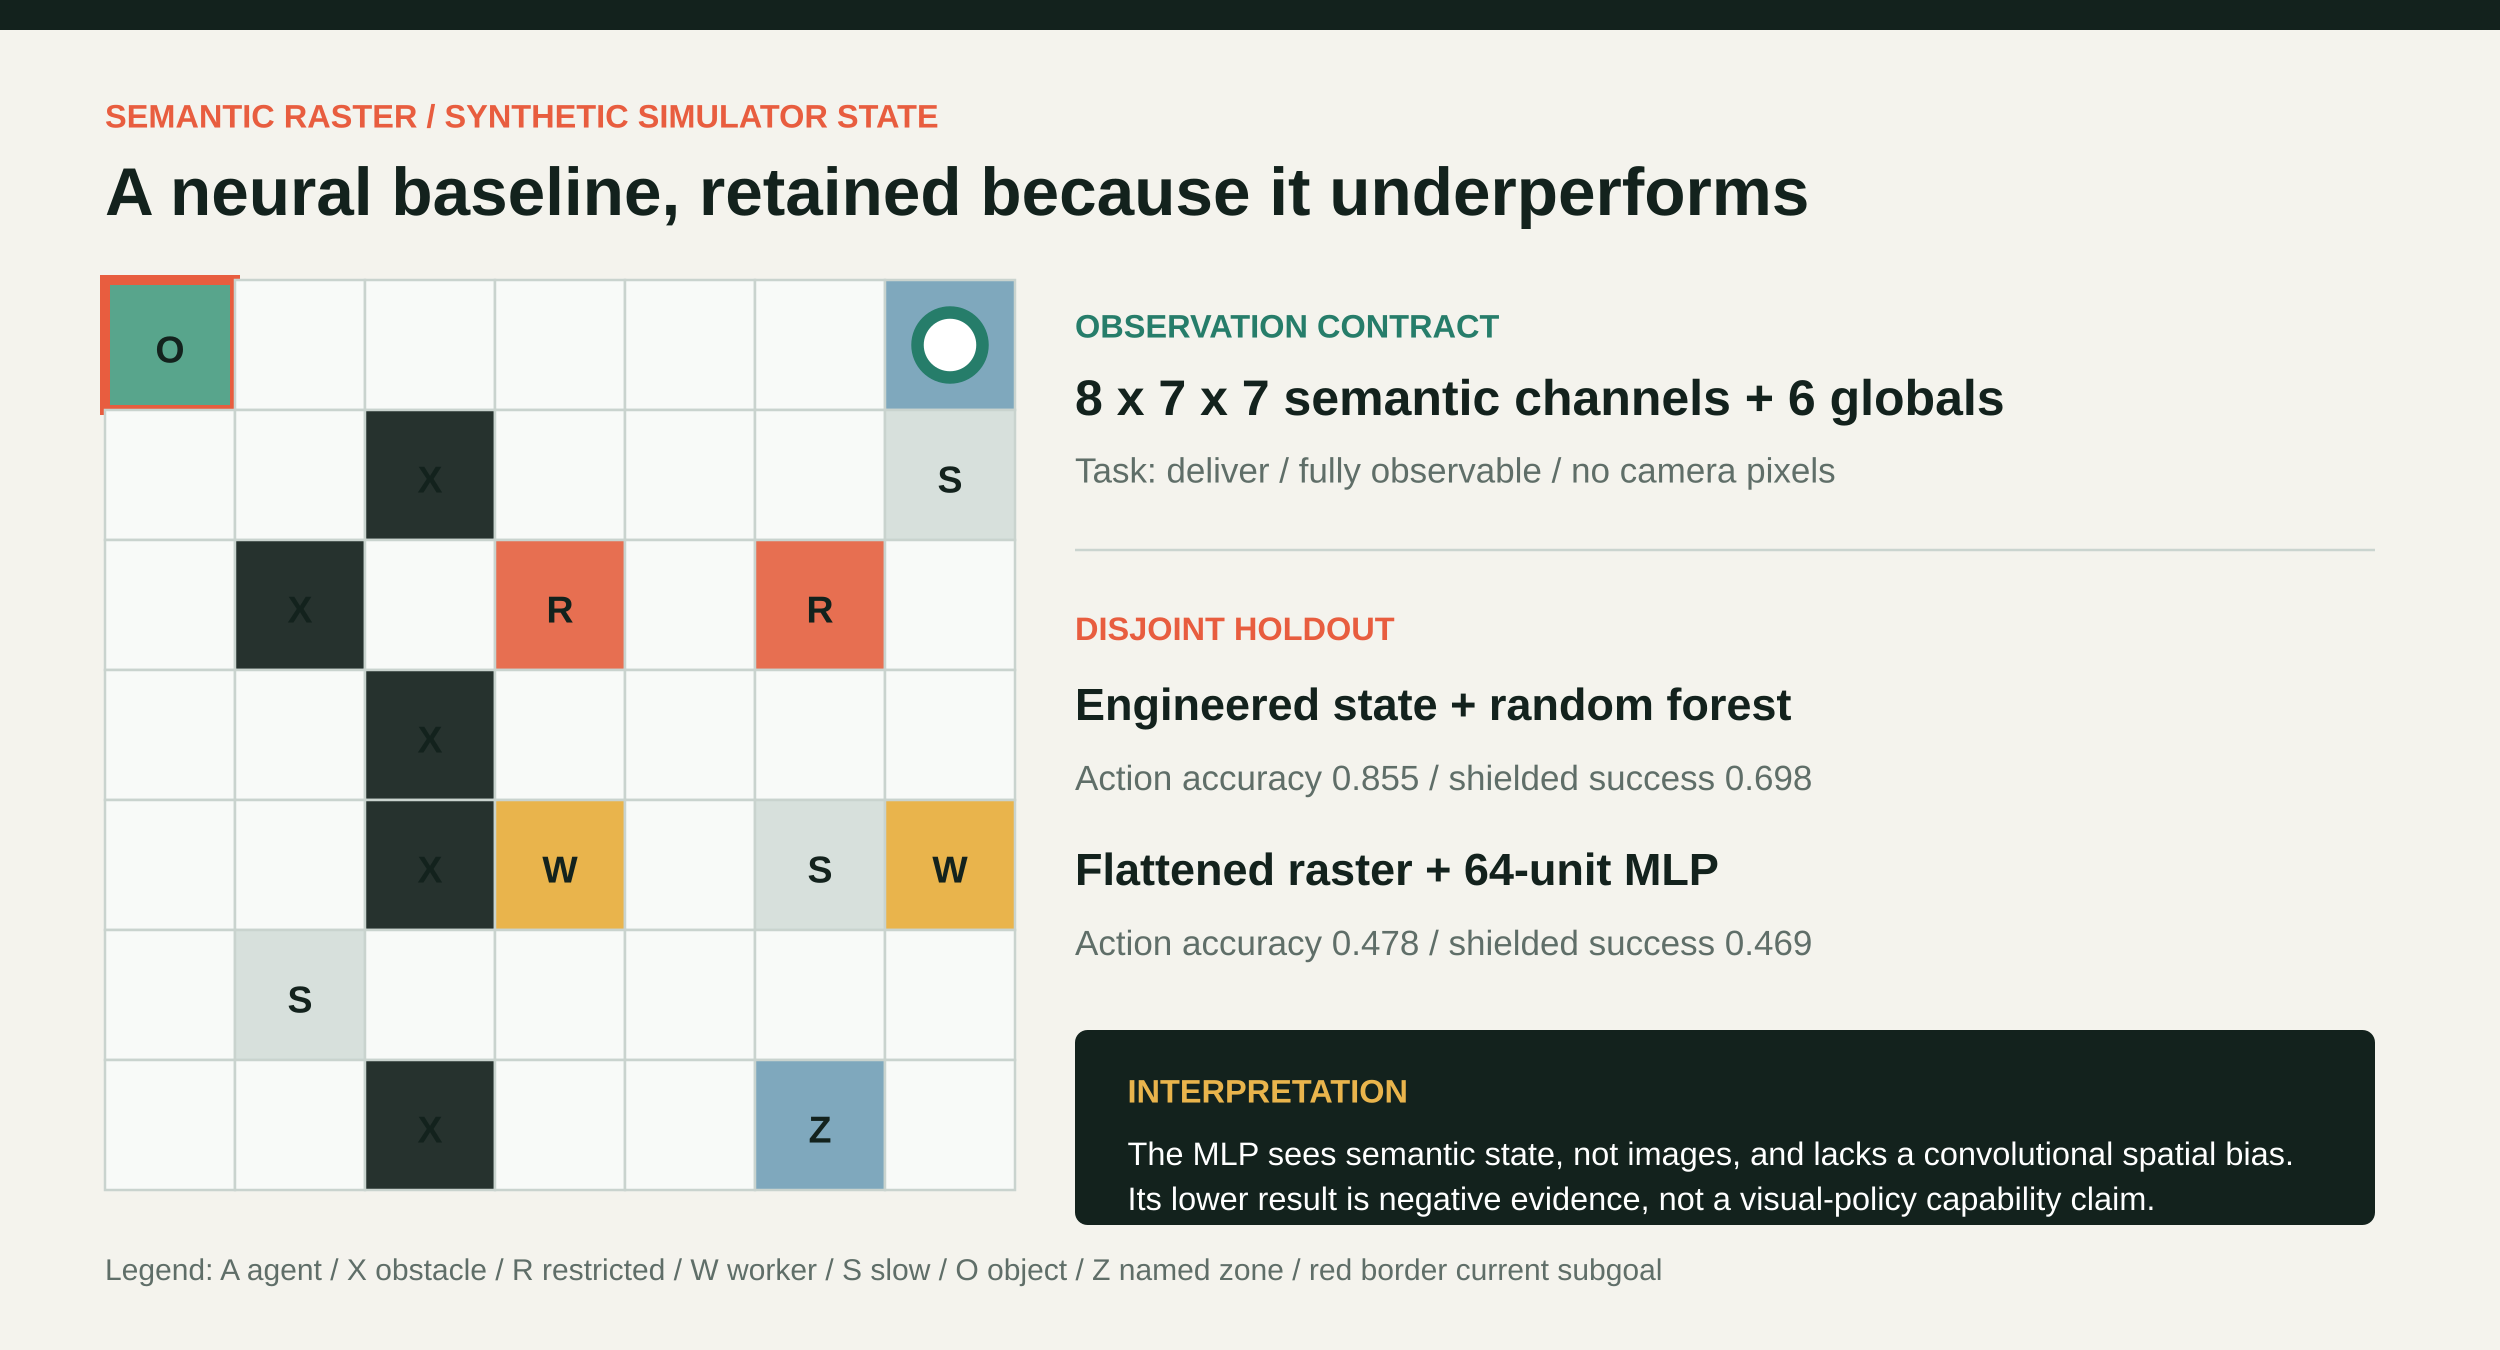
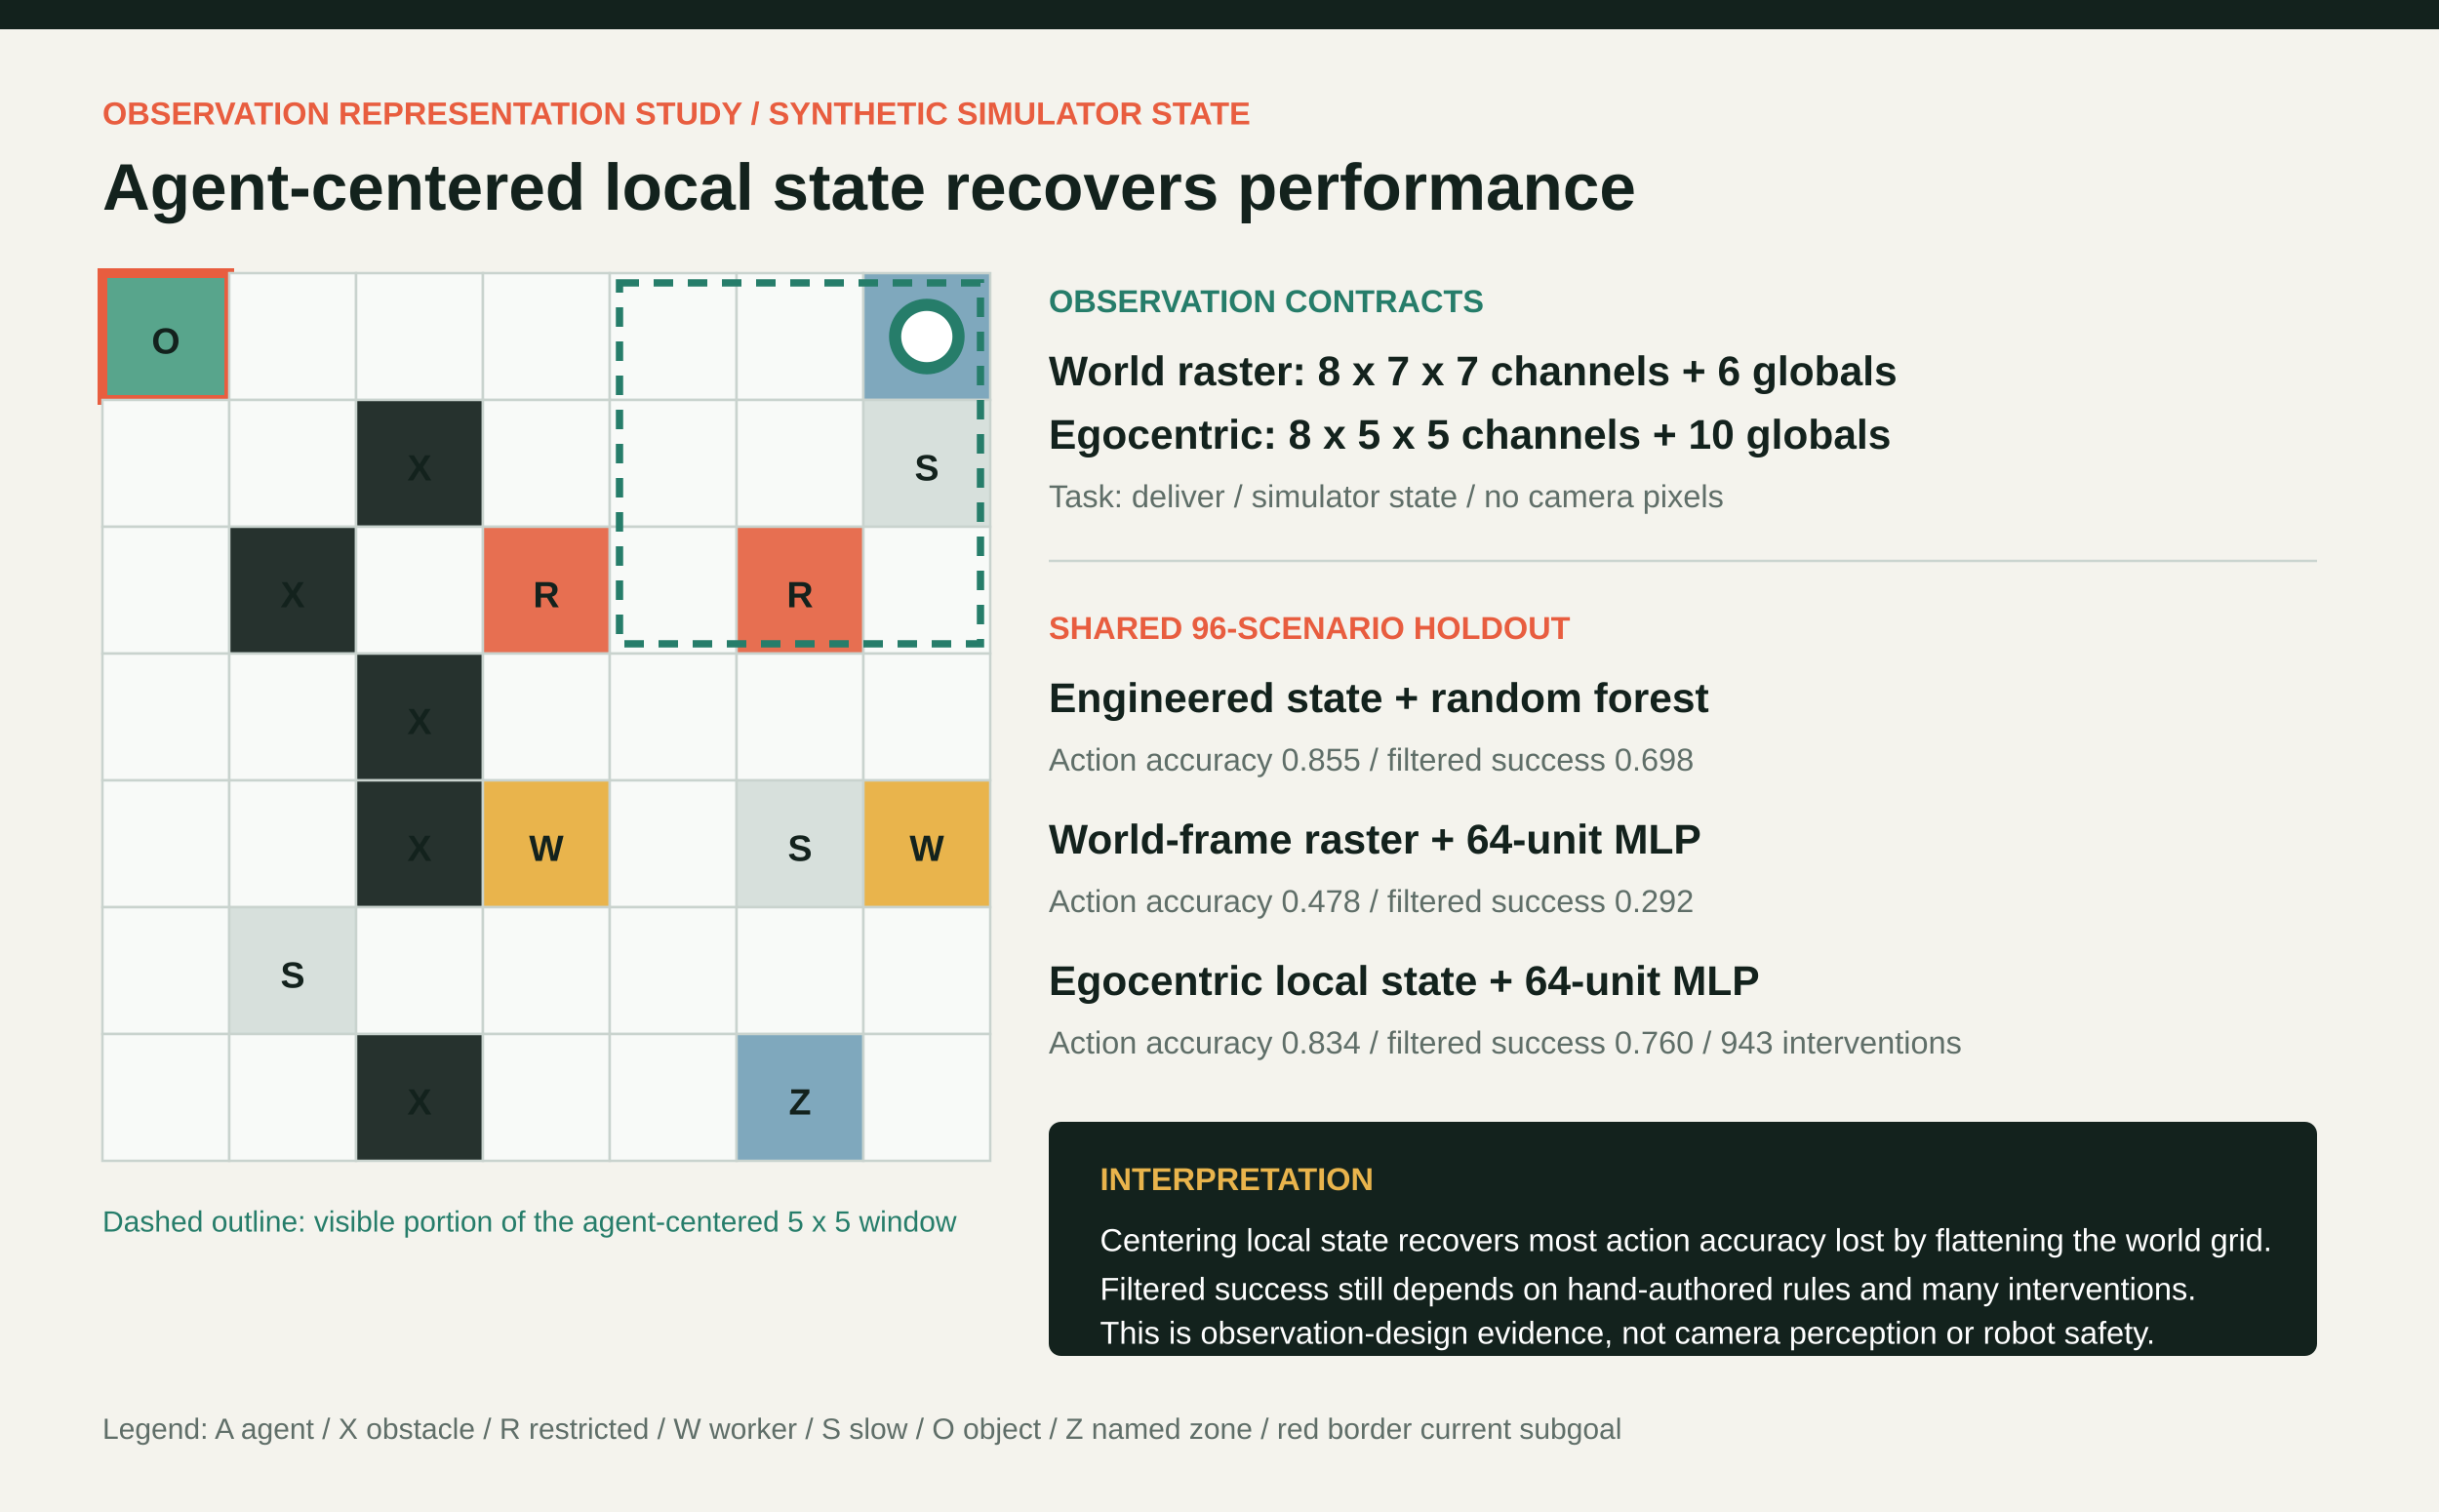
- <svg xmlns="http://www.w3.org/2000/svg" width="1000" height="540" viewBox="0 0 1000 540" role="img" aria-labelledby="title desc">
-   <rect width="1000" height="540" fill="#f4f3ed" />
+ <svg xmlns="http://www.w3.org/2000/svg" width="1000" height="620" viewBox="0 0 1000 620" role="img" aria-labelledby="title desc">
+   <rect width="1000" height="620" fill="#f4f3ed" />
  <rect width="1000" height="12" fill="#13221d" />
-   <text x="42" y="51" font-family="Arial, sans-serif" font-size="13" font-weight="700" fill="#e85d3f">SEMANTIC RASTER / SYNTHETIC SIMULATOR STATE</text>
-   <text x="42" y="86" font-family="Arial, sans-serif" font-size="27" font-weight="700" fill="#13221d">A neural baseline, retained because it underperforms</text>
+   <text x="42" y="51" font-family="Arial, sans-serif" font-size="13" font-weight="700" fill="#e85d3f">OBSERVATION REPRESENTATION STUDY / SYNTHETIC SIMULATOR STATE</text>
+   <text x="42" y="86" font-family="Arial, sans-serif" font-size="27" font-weight="700" fill="#13221d">Agent-centered local state recovers performance</text>
  <rect x="42" y="112" width="52" height="52" fill="#58a58c" stroke="#e85d3f" stroke-width="4" />
  <text x="68.0" y="145" text-anchor="middle" font-family="Arial, sans-serif" font-size="15" font-weight="700" fill="#13221d">O</text>
  <rect x="94" y="112" width="52" height="52" fill="#f8faf8" stroke="#c9d3ce" stroke-width="1" />
  <rect x="146" y="112" width="52" height="52" fill="#f8faf8" stroke="#c9d3ce" stroke-width="1" />
  <rect x="198" y="112" width="52" height="52" fill="#f8faf8" stroke="#c9d3ce" stroke-width="1" />
  <rect x="250" y="112" width="52" height="52" fill="#f8faf8" stroke="#c9d3ce" stroke-width="1" />
  <rect x="302" y="112" width="52" height="52" fill="#f8faf8" stroke="#c9d3ce" stroke-width="1" />
  <rect x="354" y="112" width="52" height="52" fill="#7fa8bd" stroke="#c9d3ce" stroke-width="1" />
  <text x="380.0" y="145" text-anchor="middle" font-family="Arial, sans-serif" font-size="15" font-weight="700" fill="#13221d">Z</text>
  <circle cx="380.0" cy="138.0" r="13" fill="#ffffff" stroke="#267d6a" stroke-width="5" />
  <rect x="42" y="164" width="52" height="52" fill="#f8faf8" stroke="#c9d3ce" stroke-width="1" />
  <rect x="94" y="164" width="52" height="52" fill="#f8faf8" stroke="#c9d3ce" stroke-width="1" />
  <rect x="146" y="164" width="52" height="52" fill="#26322e" stroke="#c9d3ce" stroke-width="1" />
  <text x="172.0" y="197" text-anchor="middle" font-family="Arial, sans-serif" font-size="15" font-weight="700" fill="#13221d">X</text>
  <rect x="198" y="164" width="52" height="52" fill="#f8faf8" stroke="#c9d3ce" stroke-width="1" />
  <rect x="250" y="164" width="52" height="52" fill="#f8faf8" stroke="#c9d3ce" stroke-width="1" />
  <rect x="302" y="164" width="52" height="52" fill="#f8faf8" stroke="#c9d3ce" stroke-width="1" />
  <rect x="354" y="164" width="52" height="52" fill="#d7e0dc" stroke="#c9d3ce" stroke-width="1" />
  <text x="380.0" y="197" text-anchor="middle" font-family="Arial, sans-serif" font-size="15" font-weight="700" fill="#13221d">S</text>
  <rect x="42" y="216" width="52" height="52" fill="#f8faf8" stroke="#c9d3ce" stroke-width="1" />
  <rect x="94" y="216" width="52" height="52" fill="#26322e" stroke="#c9d3ce" stroke-width="1" />
  <text x="120.0" y="249" text-anchor="middle" font-family="Arial, sans-serif" font-size="15" font-weight="700" fill="#13221d">X</text>
  <rect x="146" y="216" width="52" height="52" fill="#f8faf8" stroke="#c9d3ce" stroke-width="1" />
  <rect x="198" y="216" width="52" height="52" fill="#e76f51" stroke="#c9d3ce" stroke-width="1" />
  <text x="224.0" y="249" text-anchor="middle" font-family="Arial, sans-serif" font-size="15" font-weight="700" fill="#13221d">R</text>
  <rect x="250" y="216" width="52" height="52" fill="#f8faf8" stroke="#c9d3ce" stroke-width="1" />
  <rect x="302" y="216" width="52" height="52" fill="#e76f51" stroke="#c9d3ce" stroke-width="1" />
  <text x="328.0" y="249" text-anchor="middle" font-family="Arial, sans-serif" font-size="15" font-weight="700" fill="#13221d">R</text>
  <rect x="354" y="216" width="52" height="52" fill="#f8faf8" stroke="#c9d3ce" stroke-width="1" />
  <rect x="42" y="268" width="52" height="52" fill="#f8faf8" stroke="#c9d3ce" stroke-width="1" />
  <rect x="94" y="268" width="52" height="52" fill="#f8faf8" stroke="#c9d3ce" stroke-width="1" />
  <rect x="146" y="268" width="52" height="52" fill="#26322e" stroke="#c9d3ce" stroke-width="1" />
  <text x="172.0" y="301" text-anchor="middle" font-family="Arial, sans-serif" font-size="15" font-weight="700" fill="#13221d">X</text>
  <rect x="198" y="268" width="52" height="52" fill="#f8faf8" stroke="#c9d3ce" stroke-width="1" />
  <rect x="250" y="268" width="52" height="52" fill="#f8faf8" stroke="#c9d3ce" stroke-width="1" />
  <rect x="302" y="268" width="52" height="52" fill="#f8faf8" stroke="#c9d3ce" stroke-width="1" />
  <rect x="354" y="268" width="52" height="52" fill="#f8faf8" stroke="#c9d3ce" stroke-width="1" />
  <rect x="42" y="320" width="52" height="52" fill="#f8faf8" stroke="#c9d3ce" stroke-width="1" />
  <rect x="94" y="320" width="52" height="52" fill="#f8faf8" stroke="#c9d3ce" stroke-width="1" />
  <rect x="146" y="320" width="52" height="52" fill="#26322e" stroke="#c9d3ce" stroke-width="1" />
  <text x="172.0" y="353" text-anchor="middle" font-family="Arial, sans-serif" font-size="15" font-weight="700" fill="#13221d">X</text>
  <rect x="198" y="320" width="52" height="52" fill="#e9b44c" stroke="#c9d3ce" stroke-width="1" />
  <text x="224.0" y="353" text-anchor="middle" font-family="Arial, sans-serif" font-size="15" font-weight="700" fill="#13221d">W</text>
  <rect x="250" y="320" width="52" height="52" fill="#f8faf8" stroke="#c9d3ce" stroke-width="1" />
  <rect x="302" y="320" width="52" height="52" fill="#d7e0dc" stroke="#c9d3ce" stroke-width="1" />
  <text x="328.0" y="353" text-anchor="middle" font-family="Arial, sans-serif" font-size="15" font-weight="700" fill="#13221d">S</text>
  <rect x="354" y="320" width="52" height="52" fill="#e9b44c" stroke="#c9d3ce" stroke-width="1" />
  <text x="380.0" y="353" text-anchor="middle" font-family="Arial, sans-serif" font-size="15" font-weight="700" fill="#13221d">W</text>
  <rect x="42" y="372" width="52" height="52" fill="#f8faf8" stroke="#c9d3ce" stroke-width="1" />
  <rect x="94" y="372" width="52" height="52" fill="#d7e0dc" stroke="#c9d3ce" stroke-width="1" />
  <text x="120.0" y="405" text-anchor="middle" font-family="Arial, sans-serif" font-size="15" font-weight="700" fill="#13221d">S</text>
  <rect x="146" y="372" width="52" height="52" fill="#f8faf8" stroke="#c9d3ce" stroke-width="1" />
  <rect x="198" y="372" width="52" height="52" fill="#f8faf8" stroke="#c9d3ce" stroke-width="1" />
  <rect x="250" y="372" width="52" height="52" fill="#f8faf8" stroke="#c9d3ce" stroke-width="1" />
  <rect x="302" y="372" width="52" height="52" fill="#f8faf8" stroke="#c9d3ce" stroke-width="1" />
  <rect x="354" y="372" width="52" height="52" fill="#f8faf8" stroke="#c9d3ce" stroke-width="1" />
  <rect x="42" y="424" width="52" height="52" fill="#f8faf8" stroke="#c9d3ce" stroke-width="1" />
  <rect x="94" y="424" width="52" height="52" fill="#f8faf8" stroke="#c9d3ce" stroke-width="1" />
  <rect x="146" y="424" width="52" height="52" fill="#26322e" stroke="#c9d3ce" stroke-width="1" />
  <text x="172.0" y="457" text-anchor="middle" font-family="Arial, sans-serif" font-size="15" font-weight="700" fill="#13221d">X</text>
  <rect x="198" y="424" width="52" height="52" fill="#f8faf8" stroke="#c9d3ce" stroke-width="1" />
  <rect x="250" y="424" width="52" height="52" fill="#f8faf8" stroke="#c9d3ce" stroke-width="1" />
  <rect x="302" y="424" width="52" height="52" fill="#7fa8bd" stroke="#c9d3ce" stroke-width="1" />
  <text x="328.0" y="457" text-anchor="middle" font-family="Arial, sans-serif" font-size="15" font-weight="700" fill="#13221d">Z</text>
  <rect x="354" y="424" width="52" height="52" fill="#f8faf8" stroke="#c9d3ce" stroke-width="1" />
-   <text x="430" y="135" font-family="Arial, sans-serif" font-size="13" font-weight="700" fill="#267d6a">OBSERVATION CONTRACT</text>
-   <text x="430" y="166" font-family="Arial, sans-serif" font-size="20" font-weight="700" fill="#13221d">8 x 7 x 7 semantic channels + 6 globals</text>
-   <text x="430" y="193" font-family="Arial, sans-serif" font-size="14" fill="#5f6e68">Task: deliver / fully observable / no camera pixels</text>
-   <line x1="430" y1="220" x2="950" y2="220" stroke="#cad4cf" />
-   <text x="430" y="256" font-family="Arial, sans-serif" font-size="13" font-weight="700" fill="#e85d3f">DISJOINT HOLDOUT</text>
-   <text x="430" y="288" font-family="Arial, sans-serif" font-size="18" font-weight="700" fill="#13221d">Engineered state + random forest</text>
-   <text x="430" y="316" font-family="Arial, sans-serif" font-size="14" fill="#5f6e68">Action accuracy 0.855 / shielded success 0.698</text>
-   <text x="430" y="354" font-family="Arial, sans-serif" font-size="18" font-weight="700" fill="#13221d">Flattened raster + 64-unit MLP</text>
-   <text x="430" y="382" font-family="Arial, sans-serif" font-size="14" fill="#5f6e68">Action accuracy 0.478 / shielded success 0.469</text>
-   <rect x="430" y="412" width="520" height="78" rx="5" fill="#13221d" />
-   <text x="451" y="441" font-family="Arial, sans-serif" font-size="13" font-weight="700" fill="#e9b44c">INTERPRETATION</text>
-   <text x="451" y="466" font-family="Arial, sans-serif" font-size="13" fill="#ffffff">The MLP sees semantic state, not images, and lacks a convolutional spatial bias.</text>
-   <text x="451" y="484" font-family="Arial, sans-serif" font-size="13" fill="#ffffff">Its lower result is negative evidence, not a visual-policy capability claim.</text>
-   <text x="42" y="512" font-family="Arial, sans-serif" font-size="12" fill="#5f6e68">Legend: A agent / X obstacle / R restricted / W worker / S slow / O object / Z named zone / red border current subgoal</text>
+   <rect x="254" y="116" width="148" height="148" fill="none" stroke="#267d6a" stroke-width="3" stroke-dasharray="8 6" />
+   <text x="42" y="505" font-family="Arial, sans-serif" font-size="12" fill="#267d6a">Dashed outline: visible portion of the agent-centered 5 x 5 window</text>
+   <text x="430" y="128" font-family="Arial, sans-serif" font-size="13" font-weight="700" fill="#267d6a">OBSERVATION CONTRACTS</text>
+   <text x="430" y="158" font-family="Arial, sans-serif" font-size="17" font-weight="700" fill="#13221d">World raster: 8 x 7 x 7 channels + 6 globals</text>
+   <text x="430" y="184" font-family="Arial, sans-serif" font-size="17" font-weight="700" fill="#13221d">Egocentric: 8 x 5 x 5 channels + 10 globals</text>
+   <text x="430" y="208" font-family="Arial, sans-serif" font-size="13" fill="#5f6e68">Task: deliver / simulator state / no camera pixels</text>
+   <line x1="430" y1="230" x2="950" y2="230" stroke="#cad4cf" />
+   <text x="430" y="262" font-family="Arial, sans-serif" font-size="13" font-weight="700" fill="#e85d3f">SHARED 96-SCENARIO HOLDOUT</text>
+   <text x="430" y="292" font-family="Arial, sans-serif" font-size="17" font-weight="700" fill="#13221d">Engineered state + random forest</text>
+   <text x="430" y="316" font-family="Arial, sans-serif" font-size="13" fill="#5f6e68">Action accuracy 0.855 / filtered success 0.698</text>
+   <text x="430" y="350" font-family="Arial, sans-serif" font-size="17" font-weight="700" fill="#13221d">World-frame raster + 64-unit MLP</text>
+   <text x="430" y="374" font-family="Arial, sans-serif" font-size="13" fill="#5f6e68">Action accuracy 0.478 / filtered success 0.292</text>
+   <text x="430" y="408" font-family="Arial, sans-serif" font-size="17" font-weight="700" fill="#13221d">Egocentric local state + 64-unit MLP</text>
+   <text x="430" y="432" font-family="Arial, sans-serif" font-size="13" fill="#5f6e68">Action accuracy 0.834 / filtered success 0.760 / 943 interventions</text>
+   <rect x="430" y="460" width="520" height="96" rx="5" fill="#13221d" />
+   <text x="451" y="488" font-family="Arial, sans-serif" font-size="13" font-weight="700" fill="#e9b44c">INTERPRETATION</text>
+   <text x="451" y="513" font-family="Arial, sans-serif" font-size="13" fill="#ffffff">Centering local state recovers most action accuracy lost by flattening the world grid.</text>
+   <text x="451" y="533" font-family="Arial, sans-serif" font-size="13" fill="#ffffff">Filtered success still depends on hand-authored rules and many interventions.</text>
+   <text x="451" y="551" font-family="Arial, sans-serif" font-size="13" fill="#ffffff">This is observation-design evidence, not camera perception or robot safety.</text>
+   <text x="42" y="590" font-family="Arial, sans-serif" font-size="12" fill="#5f6e68">Legend: A agent / X obstacle / R restricted / W worker / S slow / O object / Z named zone / red border current subgoal</text>
</svg>
